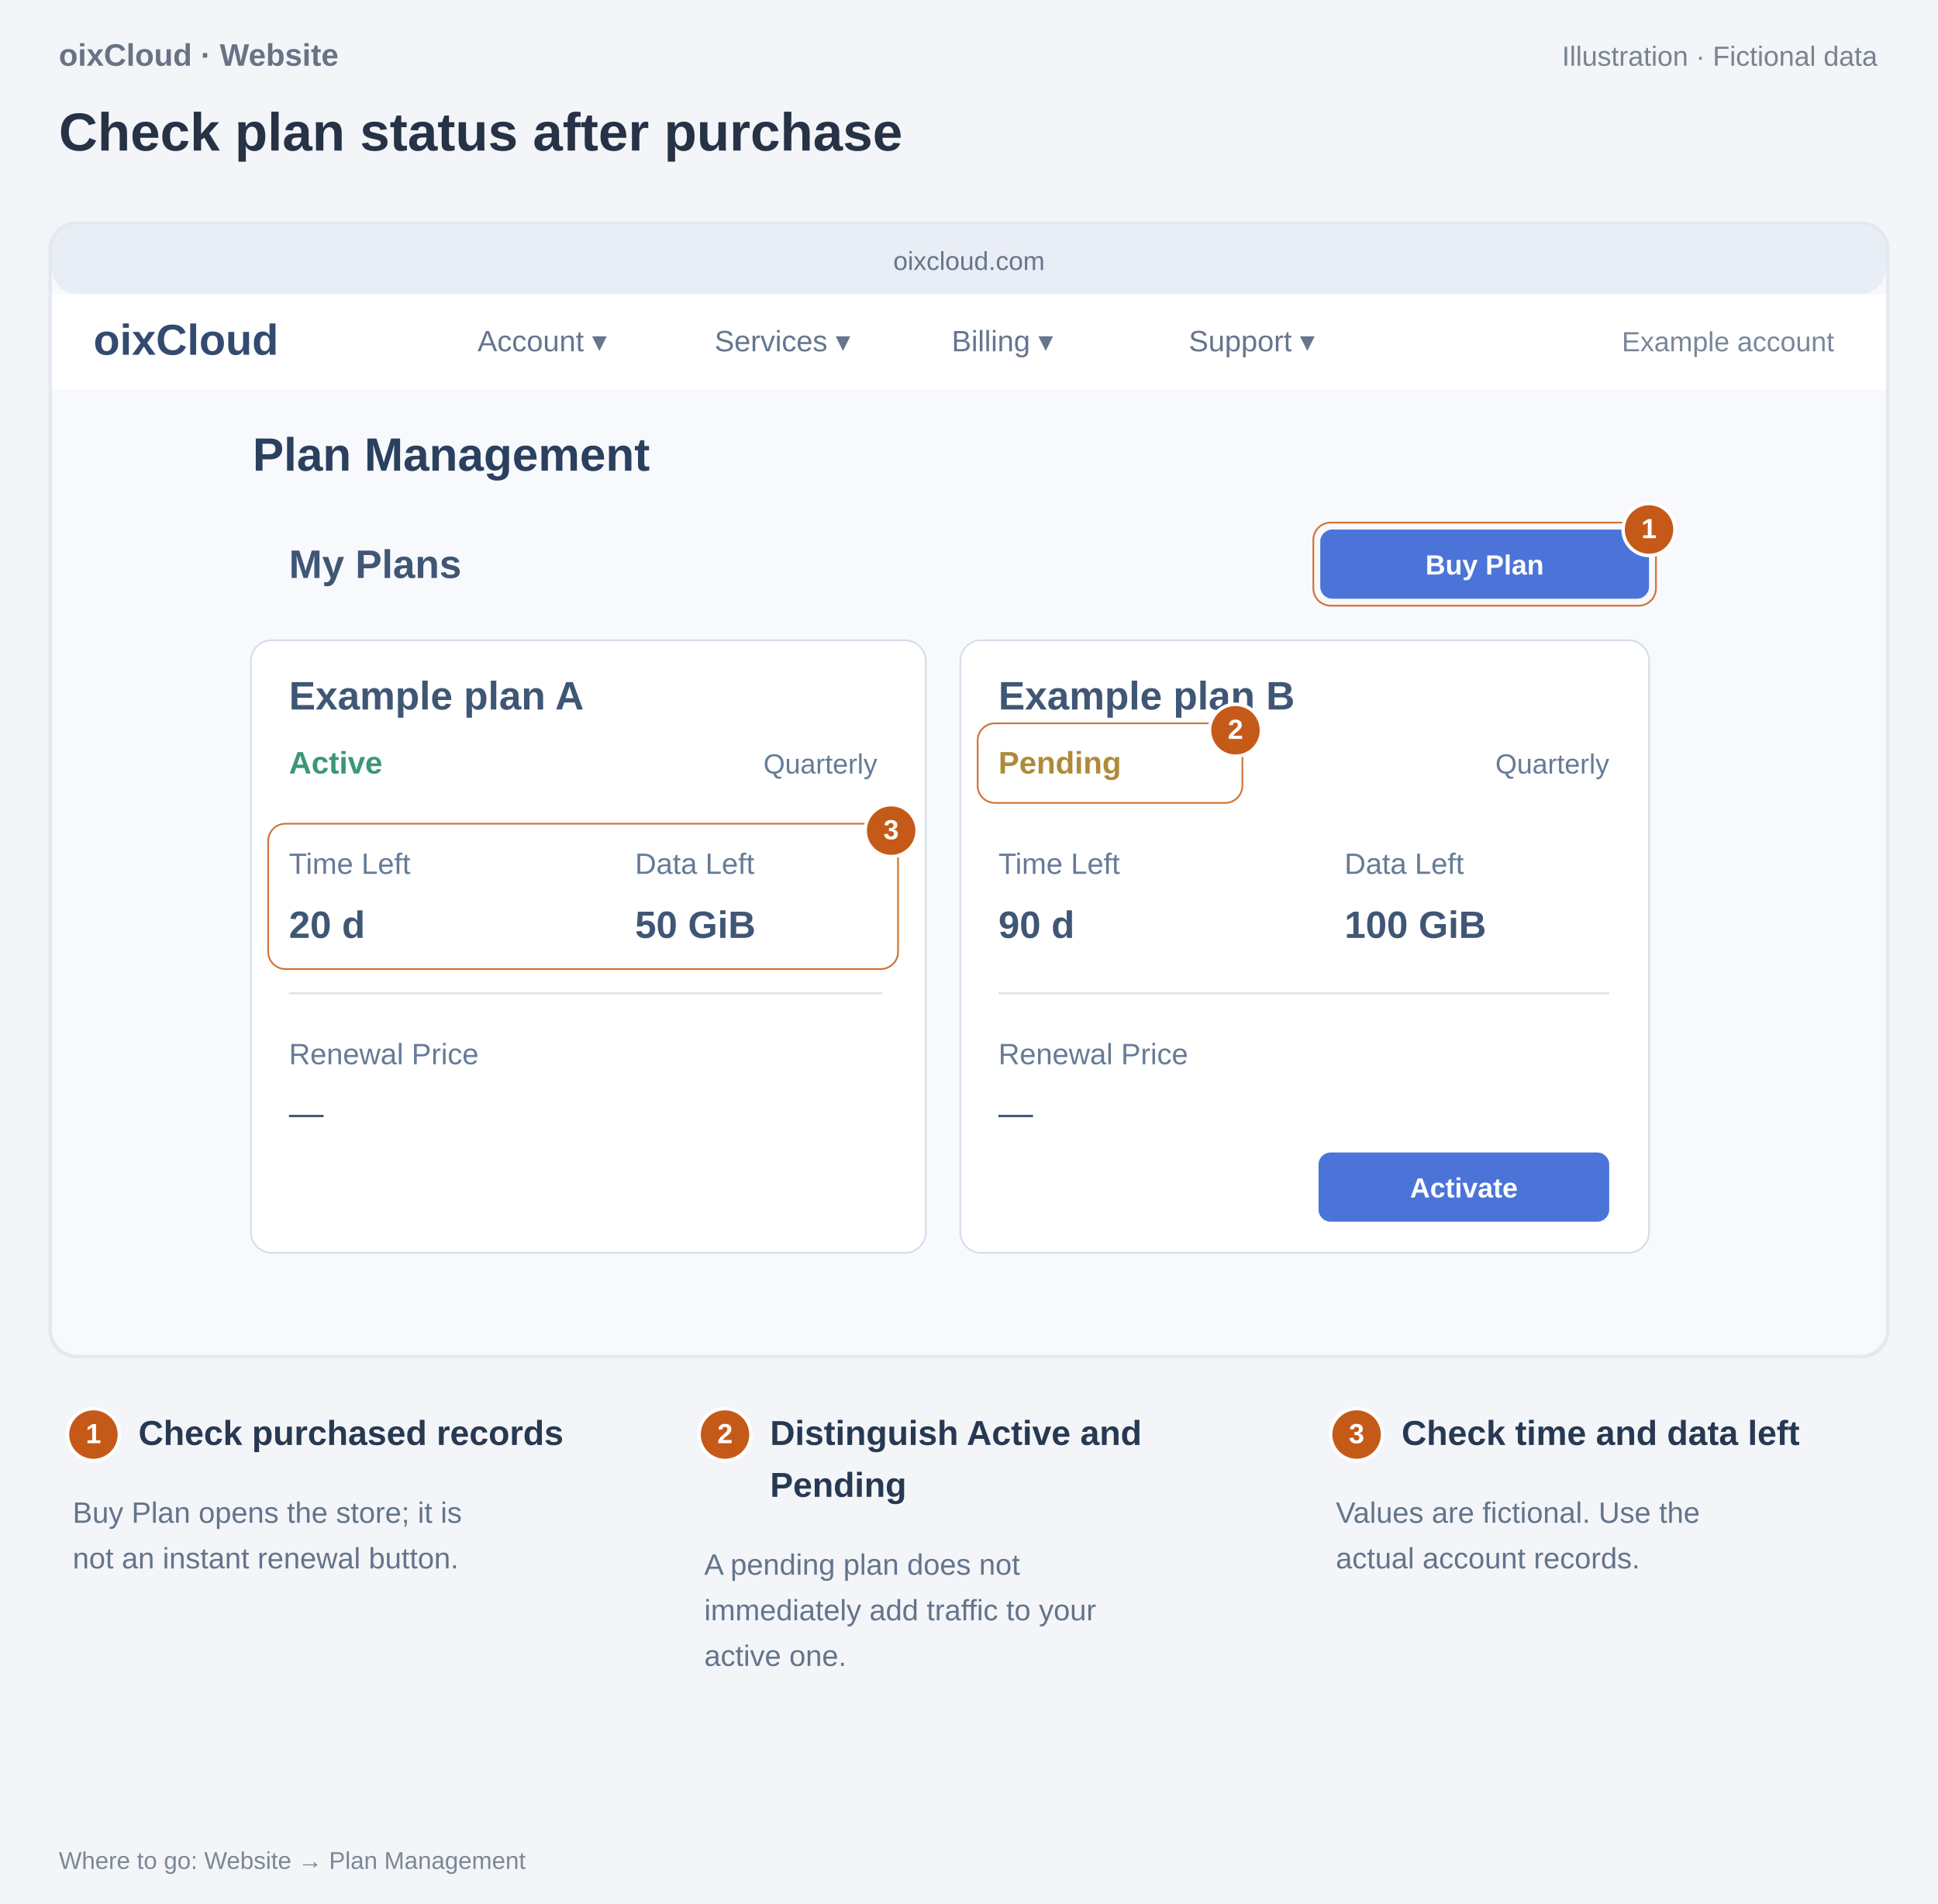
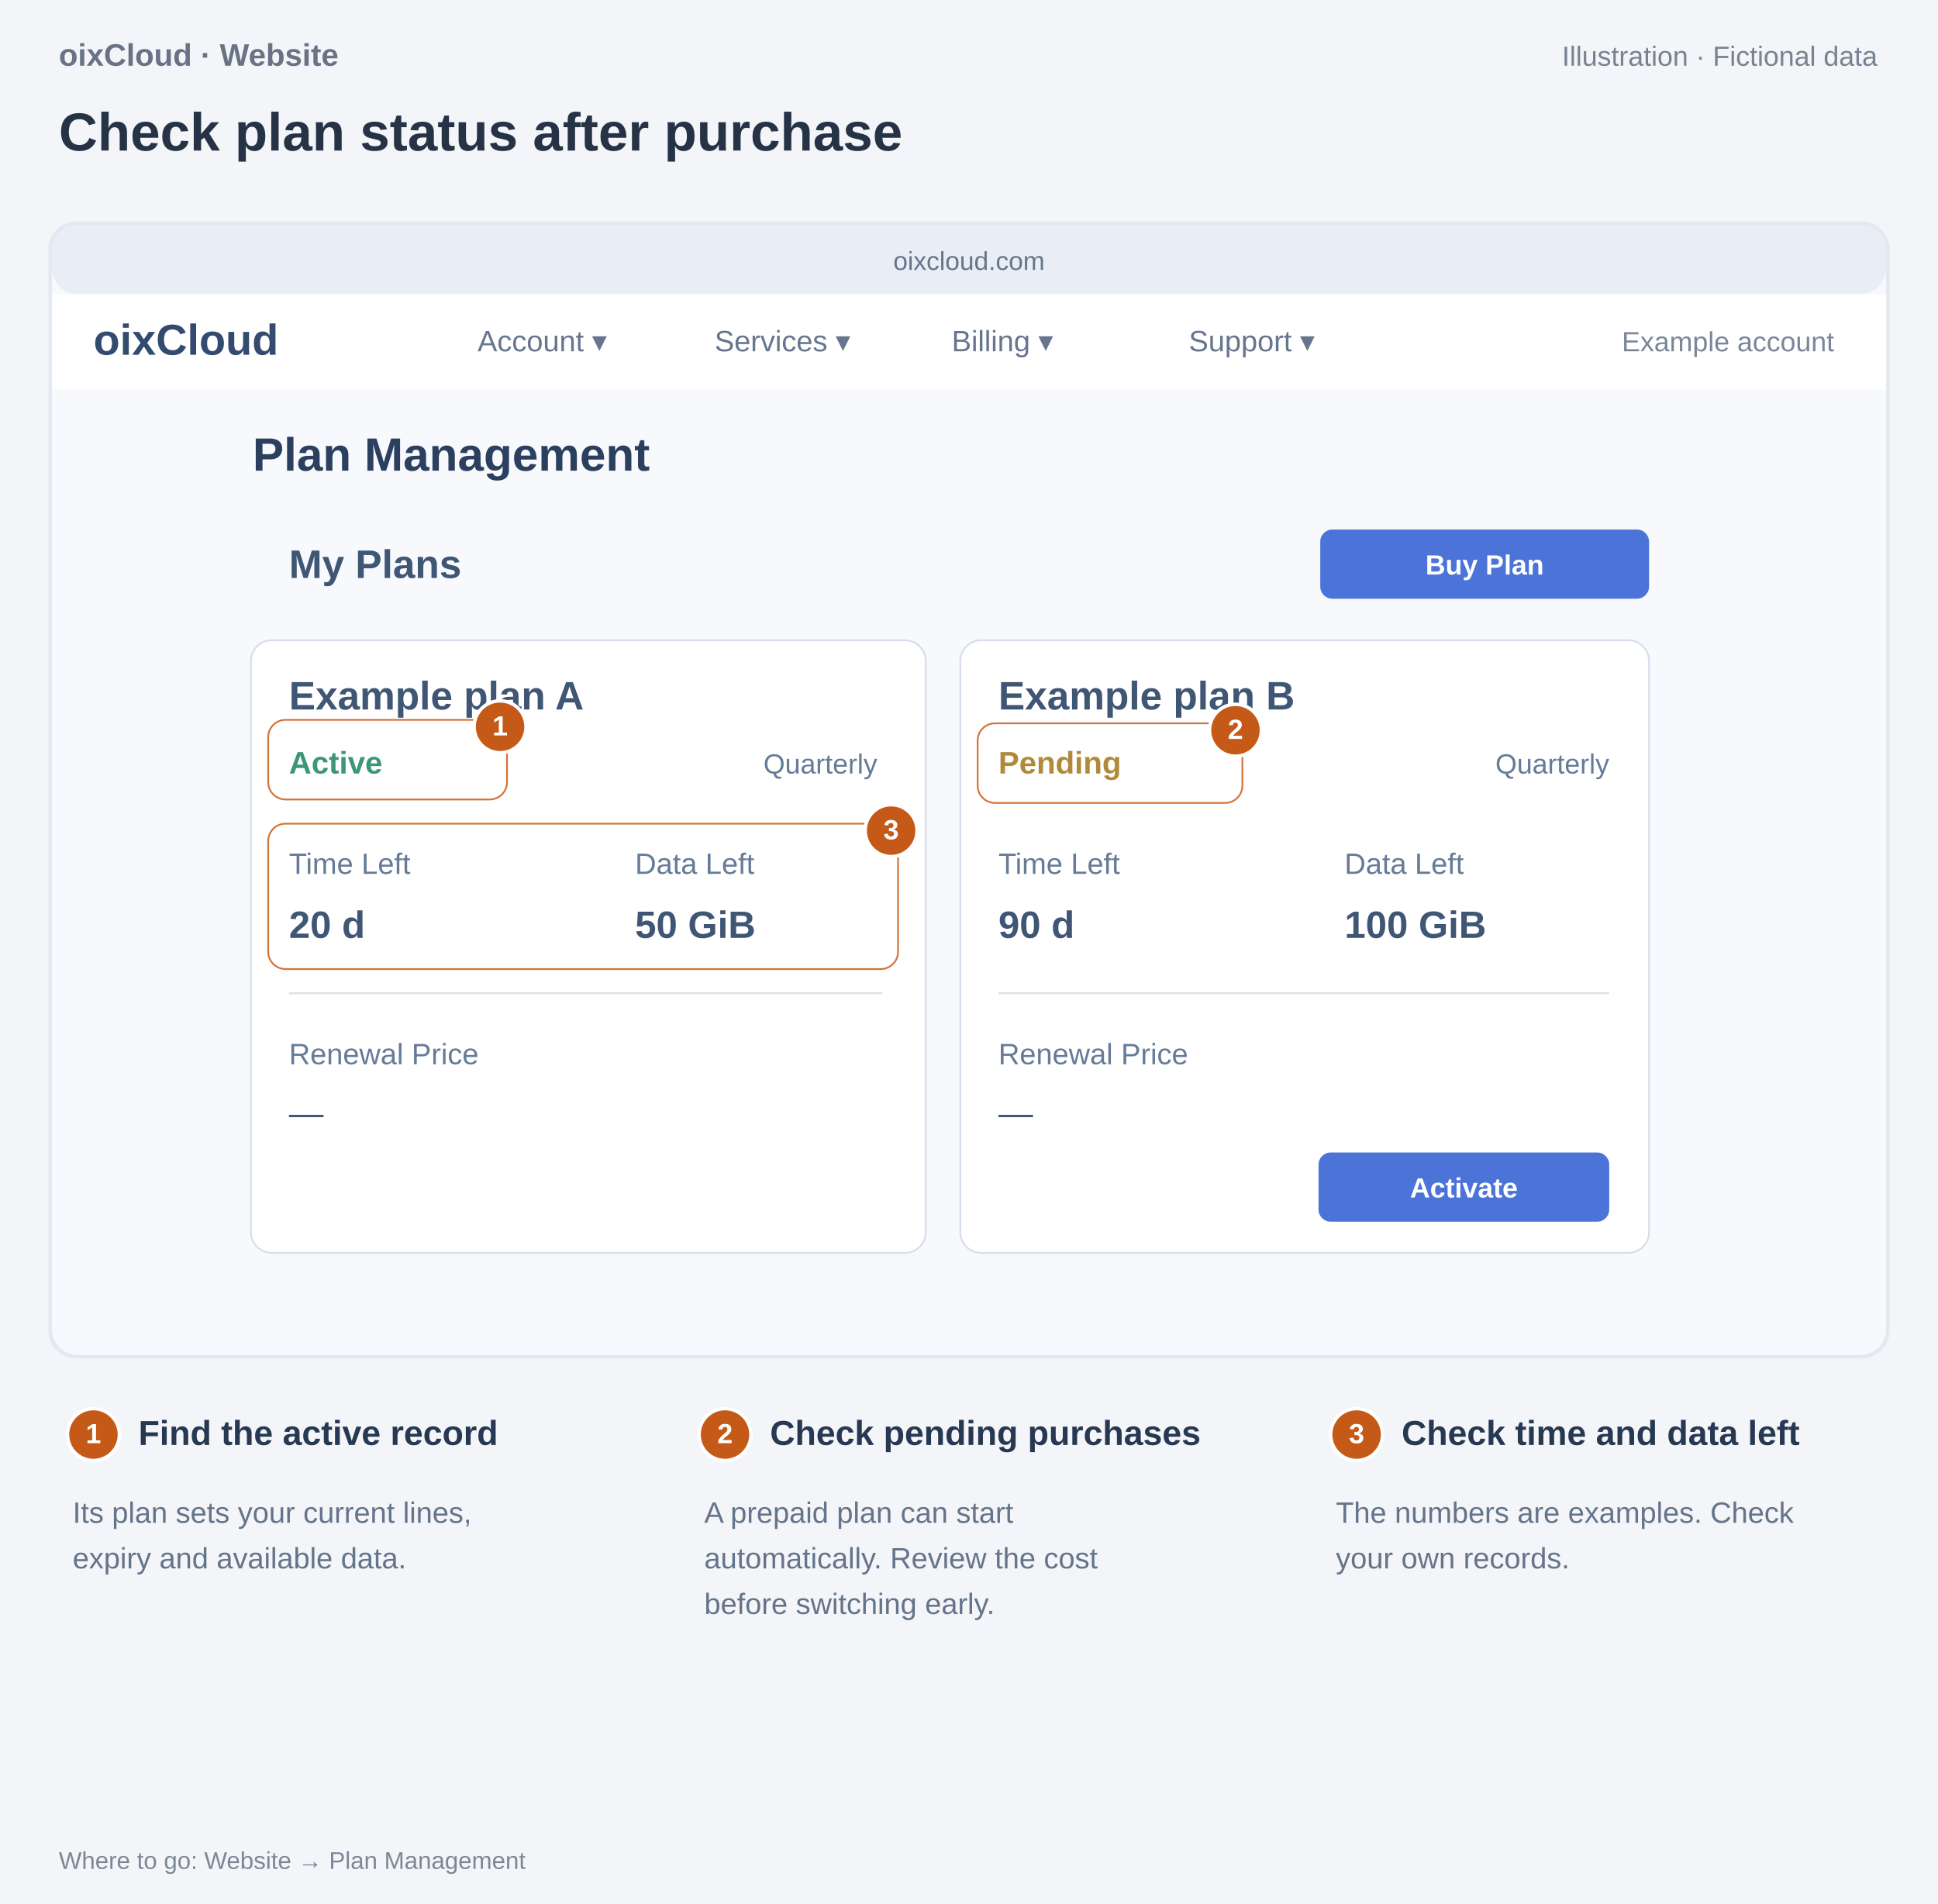
<svg xmlns="http://www.w3.org/2000/svg" width="1120" height="1100" viewBox="0 0 1120 1100" role="img" aria-labelledby="title desc">
  <g font-family="-apple-system,BlinkMacSystemFont,'PingFang SC','Segoe UI',Arial,sans-serif">
    <rect x="0" y="0" width="1120" height="1100" rx="0" fill="#f3f5f8" stroke="none" />
    <text x="34" y="38" font-size="18" fill="#697386" font-weight="600" text-anchor="start">oixCloud · Website</text>
    <text x="1085" y="38" font-size="16" fill="#788392" font-weight="500" text-anchor="end">Illustration · Fictional data</text>
    <text x="34" y="87" font-size="31" fill="#263245" font-weight="700" text-anchor="start">Check plan status after purchase</text>
    <rect x="28" y="128" width="1064" height="657" rx="16" fill="#e3e8f1" stroke="none" />
    <rect x="30" y="130" width="1060" height="653" rx="15" fill="#f7f9fc" stroke="none" />
    <rect x="30" y="130" width="1060" height="40" rx="15" fill="#e9edf5" stroke="none" />
    <text x="560" y="156" font-size="15" fill="#66768b" font-weight="500" text-anchor="middle">oixcloud.com</text>
    <rect x="30" y="170" width="1060" height="55" rx="0" fill="#fff" stroke="none" />
    <text x="54" y="205" font-size="25" fill="#344b70" font-weight="700" text-anchor="start">oixCloud</text>
    <text x="276" y="203" font-size="17" fill="#65768e" font-weight="400" text-anchor="start">Account ▾</text>
    <text x="413" y="203" font-size="17" fill="#65768e" font-weight="400" text-anchor="start">Services ▾</text>
    <text x="550" y="203" font-size="17" fill="#65768e" font-weight="400" text-anchor="start">Billing ▾</text>
    <text x="687" y="203" font-size="17" fill="#65768e" font-weight="400" text-anchor="start">Support ▾</text>
    <text x="1060" y="203" font-size="16" fill="#7a879b" font-weight="500" text-anchor="end">Example account</text>
    <text x="146" y="272" font-size="27" fill="#2b405e" font-weight="650" text-anchor="start">Plan Management</text>
    <g transform="translate(-100 0)">
      <text x="267" y="334" font-size="23" fill="#405675" font-weight="600" text-anchor="start">My Plans</text>
      <rect x="863" y="306" width="190" height="40" rx="7" fill="#4c74d8" stroke="none" />
      <text x="958" y="332" font-size="16" fill="#fff" font-weight="600" text-anchor="middle">Buy Plan</text>
-       <rect x="859" y="302" width="198" height="48" rx="10" fill="none" stroke="#d27336" />
-       <circle cx="1053" cy="306" r="15" fill="#c55a18" stroke="#fff" stroke-width="2" />
-       <text x="1053" y="311" font-size="16" fill="#fff" font-weight="700" text-anchor="middle">1</text>
      <rect x="245" y="370" width="390" height="354" rx="12" fill="#fff" stroke="#d5deea" />
      <text x="267" y="410" font-size="23" fill="#405675" font-weight="600" text-anchor="start">Example plan A</text>
      <text x="267" y="447" font-size="18" fill="#3b967b" font-weight="600" text-anchor="start">Active</text>
+       <rect x="255" y="416" width="138" height="46" rx="10" fill="none" stroke="#d27336" />
+       <circle cx="389" cy="420" r="15" fill="#c55a18" stroke="#fff" stroke-width="2" />
+       <text x="389" y="425" font-size="16" fill="#fff" font-weight="700" text-anchor="middle">1</text>
      <text x="607" y="447" font-size="16" fill="#657b97" font-weight="400" text-anchor="end">Quarterly</text>
      <text x="267" y="505" font-size="17" fill="#657b97" font-weight="400" text-anchor="start">Time Left</text>
      <text x="467" y="505" font-size="17" fill="#657b97" font-weight="400" text-anchor="start">Data Left</text>
      <text x="267" y="542" font-size="22" fill="#405675" font-weight="600" text-anchor="start">20 d</text>
      <text x="467" y="542" font-size="22" fill="#405675" font-weight="600" text-anchor="start">50 GiB</text>
      <rect x="255" y="476" width="364" height="84" rx="10" fill="none" stroke="#d27336" />
      <circle cx="615" cy="480" r="15" fill="#c55a18" stroke="#fff" stroke-width="2" />
      <text x="615" y="485" font-size="16" fill="#fff" font-weight="700" text-anchor="middle">3</text>
      <path d="M267 574H610" stroke="#dedee3" stroke-width="1" />
      <text x="267" y="615" font-size="17" fill="#657b97" font-weight="400" text-anchor="start">Renewal Price</text>
      <text x="267" y="650" font-size="20" fill="#405675" font-weight="400" text-anchor="start">—</text>
      <rect x="655" y="370" width="398" height="354" rx="12" fill="#fff" stroke="#d5deea" />
      <text x="677" y="410" font-size="23" fill="#405675" font-weight="600" text-anchor="start">Example plan B</text>
      <text x="677" y="447" font-size="18" fill="#af8a39" font-weight="600" text-anchor="start">Pending</text>
      <rect x="665" y="418" width="153" height="46" rx="10" fill="none" stroke="#d27336" />
      <circle cx="814" cy="422" r="15" fill="#c55a18" stroke="#fff" stroke-width="2" />
      <text x="814" y="427" font-size="16" fill="#fff" font-weight="700" text-anchor="middle">2</text>
      <text x="1030" y="447" font-size="16" fill="#657b97" font-weight="400" text-anchor="end">Quarterly</text>
      <text x="677" y="505" font-size="17" fill="#657b97" font-weight="400" text-anchor="start">Time Left</text>
      <text x="877" y="505" font-size="17" fill="#657b97" font-weight="400" text-anchor="start">Data Left</text>
      <text x="677" y="542" font-size="22" fill="#405675" font-weight="600" text-anchor="start">90 d</text>
      <text x="877" y="542" font-size="22" fill="#405675" font-weight="600" text-anchor="start">100 GiB</text>
      <path d="M677 574H1030" stroke="#dedee3" stroke-width="1" />
      <text x="677" y="615" font-size="17" fill="#657b97" font-weight="400" text-anchor="start">Renewal Price</text>
      <text x="677" y="650" font-size="20" fill="#405675" font-weight="400" text-anchor="start">—</text>
      <rect x="862" y="666" width="168" height="40" rx="7" fill="#4c74d8" stroke="none" />
      <text x="946" y="692" font-size="16" fill="#fff" font-weight="600" text-anchor="middle">Activate</text>
    </g>
    <circle cx="54" cy="829" r="15" fill="#c55a18" stroke="#fff" stroke-width="2" />
    <text x="54" y="834" font-size="16" fill="#fff" font-weight="700" text-anchor="middle">1</text>
-     <text x="80" y="835" font-size="20" fill="#273952" font-weight="600" text-anchor="start">Check purchased records</text>
-     <text x="42" y="880" font-size="17" fill="#64748b" font-weight="400" text-anchor="start">Buy Plan opens the store; it is</text>
-     <text x="42" y="906.35" font-size="17" fill="#64748b" font-weight="400" text-anchor="start">not an instant renewal button.</text>
+     <text x="80" y="835" font-size="20" fill="#273952" font-weight="600" text-anchor="start">Find the active record</text>
+     <text x="42" y="880" font-size="17" fill="#64748b" font-weight="400" text-anchor="start">Its plan sets your current lines,</text>
+     <text x="42" y="906.35" font-size="17" fill="#64748b" font-weight="400" text-anchor="start"> expiry and available data.</text>
    <circle cx="419" cy="829" r="15" fill="#c55a18" stroke="#fff" stroke-width="2" />
    <text x="419" y="834" font-size="16" fill="#fff" font-weight="700" text-anchor="middle">2</text>
-     <text x="445" y="835" font-size="20" fill="#273952" font-weight="600" text-anchor="start">Distinguish Active and</text>
-     <text x="445" y="865" font-size="20" fill="#273952" font-weight="600" text-anchor="start">Pending</text>
-     <text x="407" y="910" font-size="17" fill="#64748b" font-weight="400" text-anchor="start">A pending plan does not</text>
-     <text x="407" y="936.35" font-size="17" fill="#64748b" font-weight="400" text-anchor="start">immediately add traffic to your</text>
-     <text x="407" y="962.7" font-size="17" fill="#64748b" font-weight="400" text-anchor="start">active one.</text>
+     <text x="445" y="835" font-size="20" fill="#273952" font-weight="600" text-anchor="start">Check pending purchases</text>
+     <text x="407" y="880" font-size="17" fill="#64748b" font-weight="400" text-anchor="start">A prepaid plan can start</text>
+     <text x="407" y="906.35" font-size="17" fill="#64748b" font-weight="400" text-anchor="start">automatically. Review the cost</text>
+     <text x="407" y="932.7" font-size="17" fill="#64748b" font-weight="400" text-anchor="start">before switching early.</text>
    <circle cx="784" cy="829" r="15" fill="#c55a18" stroke="#fff" stroke-width="2" />
    <text x="784" y="834" font-size="16" fill="#fff" font-weight="700" text-anchor="middle">3</text>
    <text x="810" y="835" font-size="20" fill="#273952" font-weight="600" text-anchor="start">Check time and data left</text>
-     <text x="772" y="880" font-size="17" fill="#64748b" font-weight="400" text-anchor="start">Values are fictional. Use the</text>
-     <text x="772" y="906.35" font-size="17" fill="#64748b" font-weight="400" text-anchor="start">actual account records.</text>
+     <text x="772" y="880" font-size="17" fill="#64748b" font-weight="400" text-anchor="start">The numbers are examples. Check</text>
+     <text x="772" y="906.35" font-size="17" fill="#64748b" font-weight="400" text-anchor="start">your own records.</text>
    <text x="34" y="1080" font-size="14" fill="#7c8797" font-weight="400" text-anchor="start">Where to go: Website → Plan Management</text>
  </g>
</svg>
